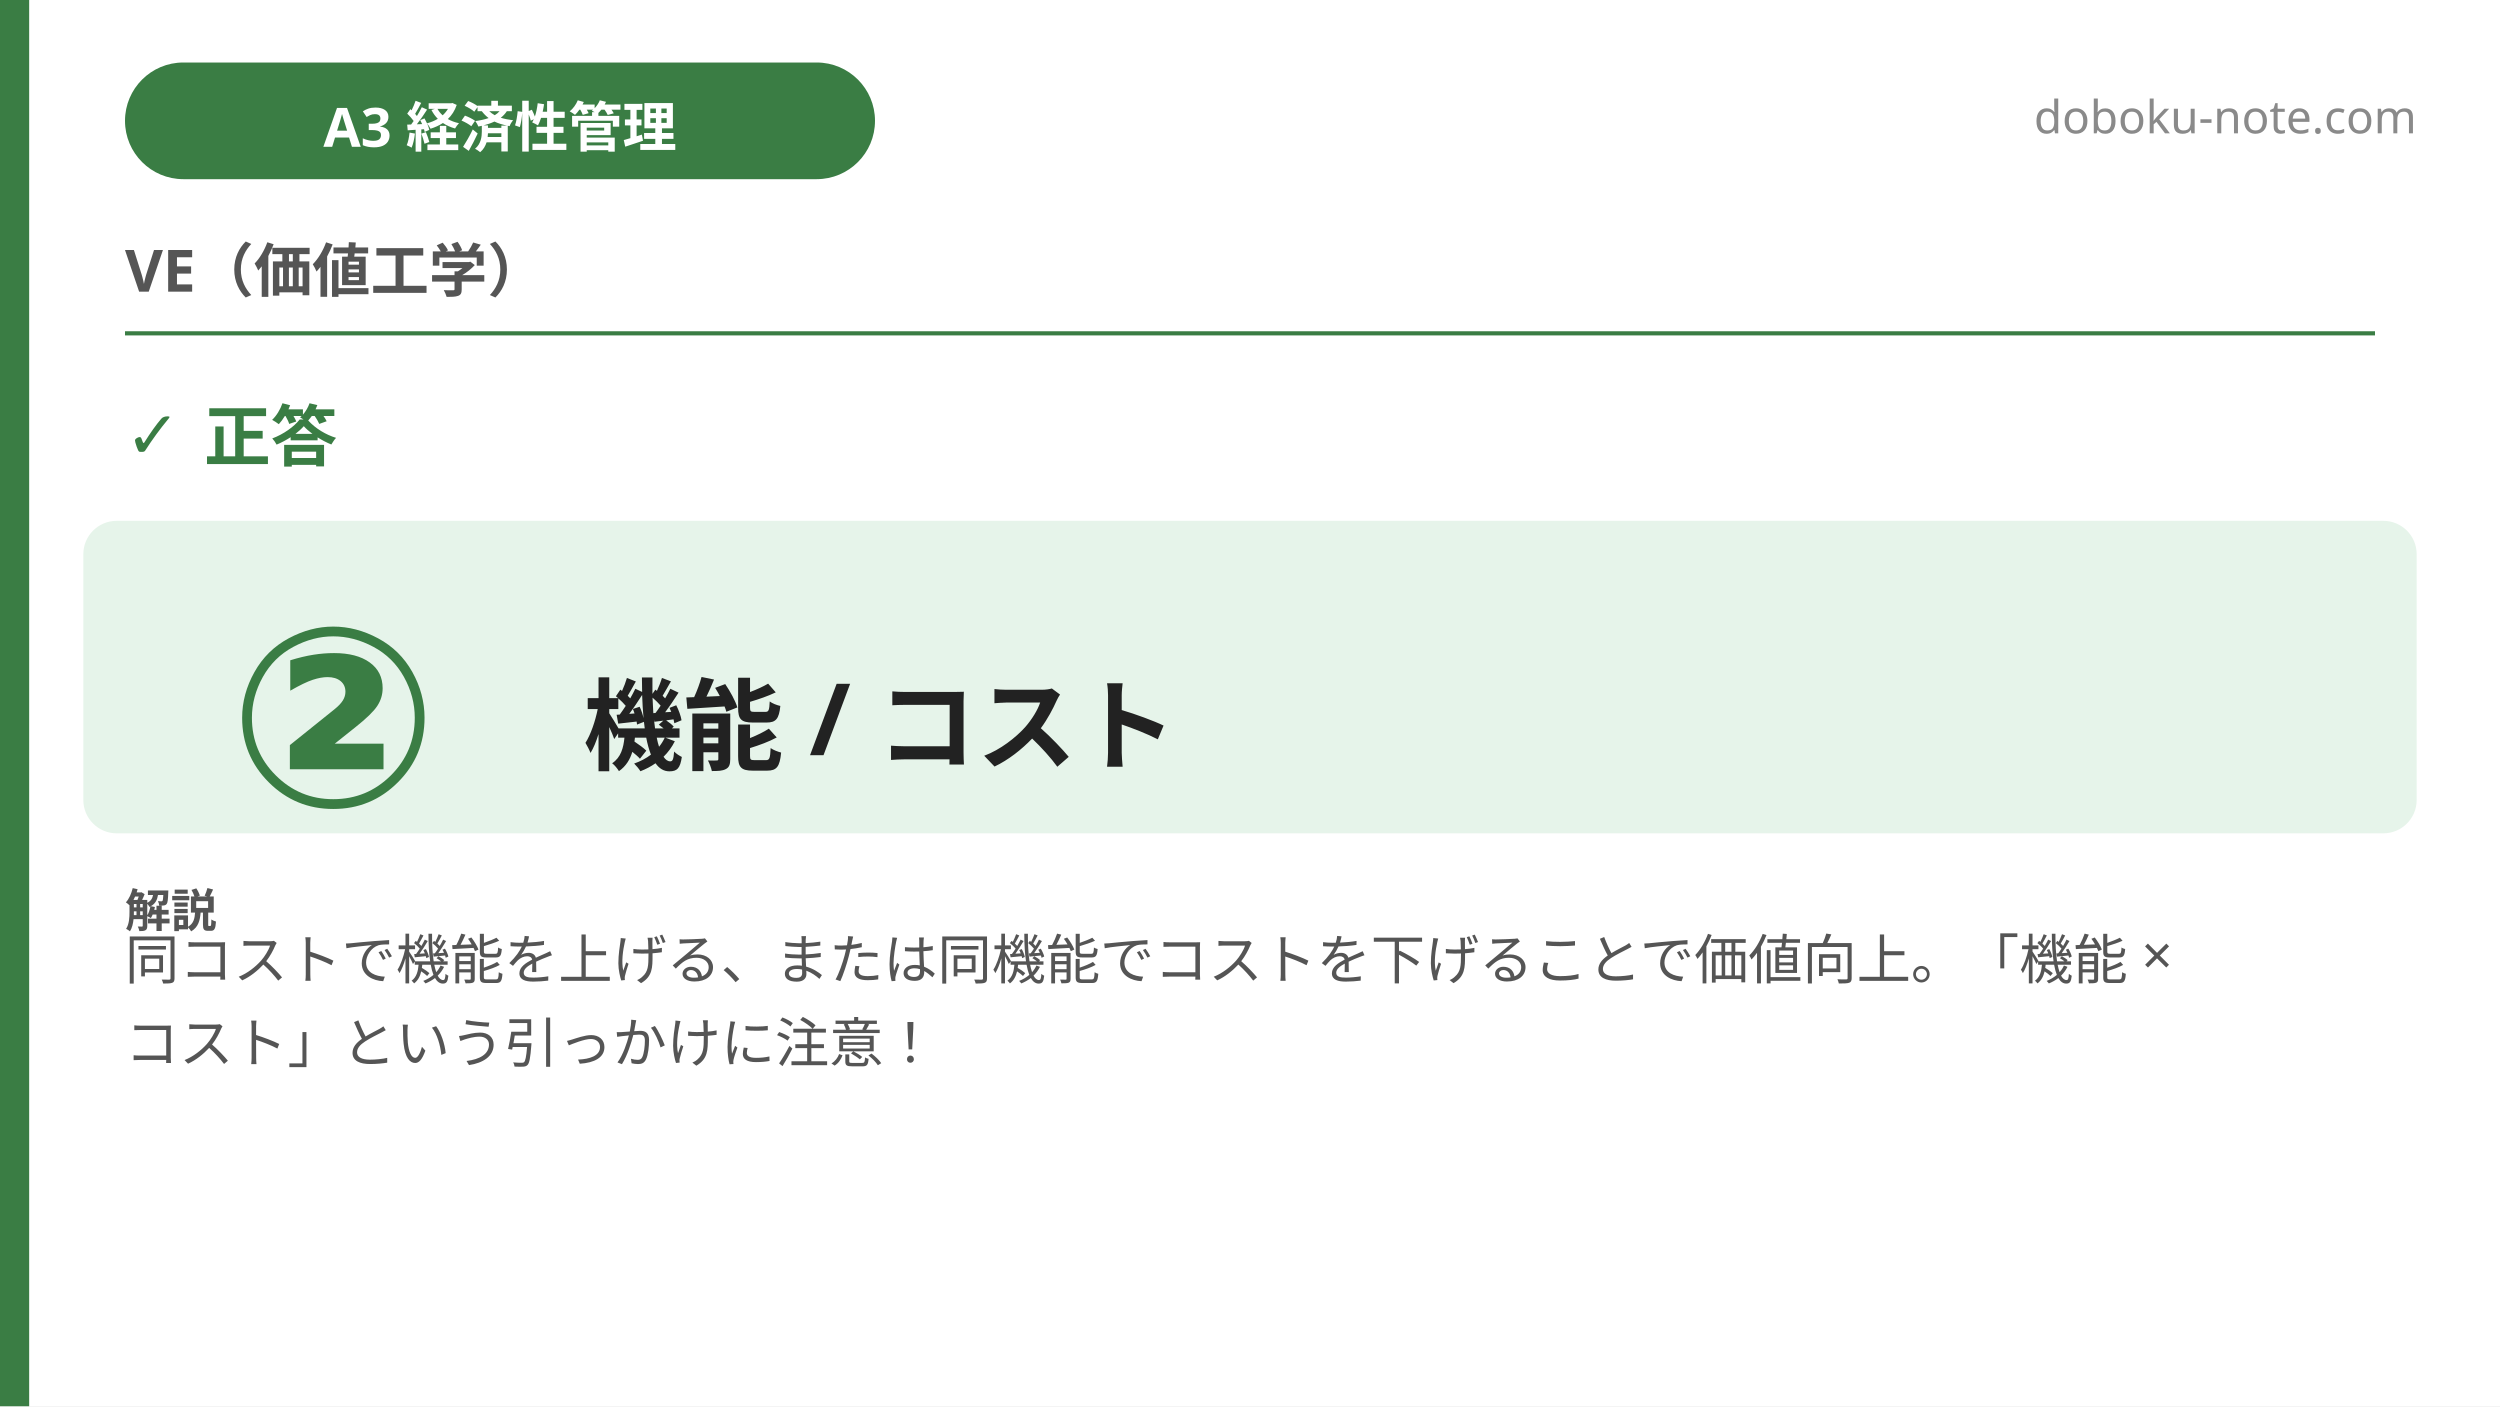
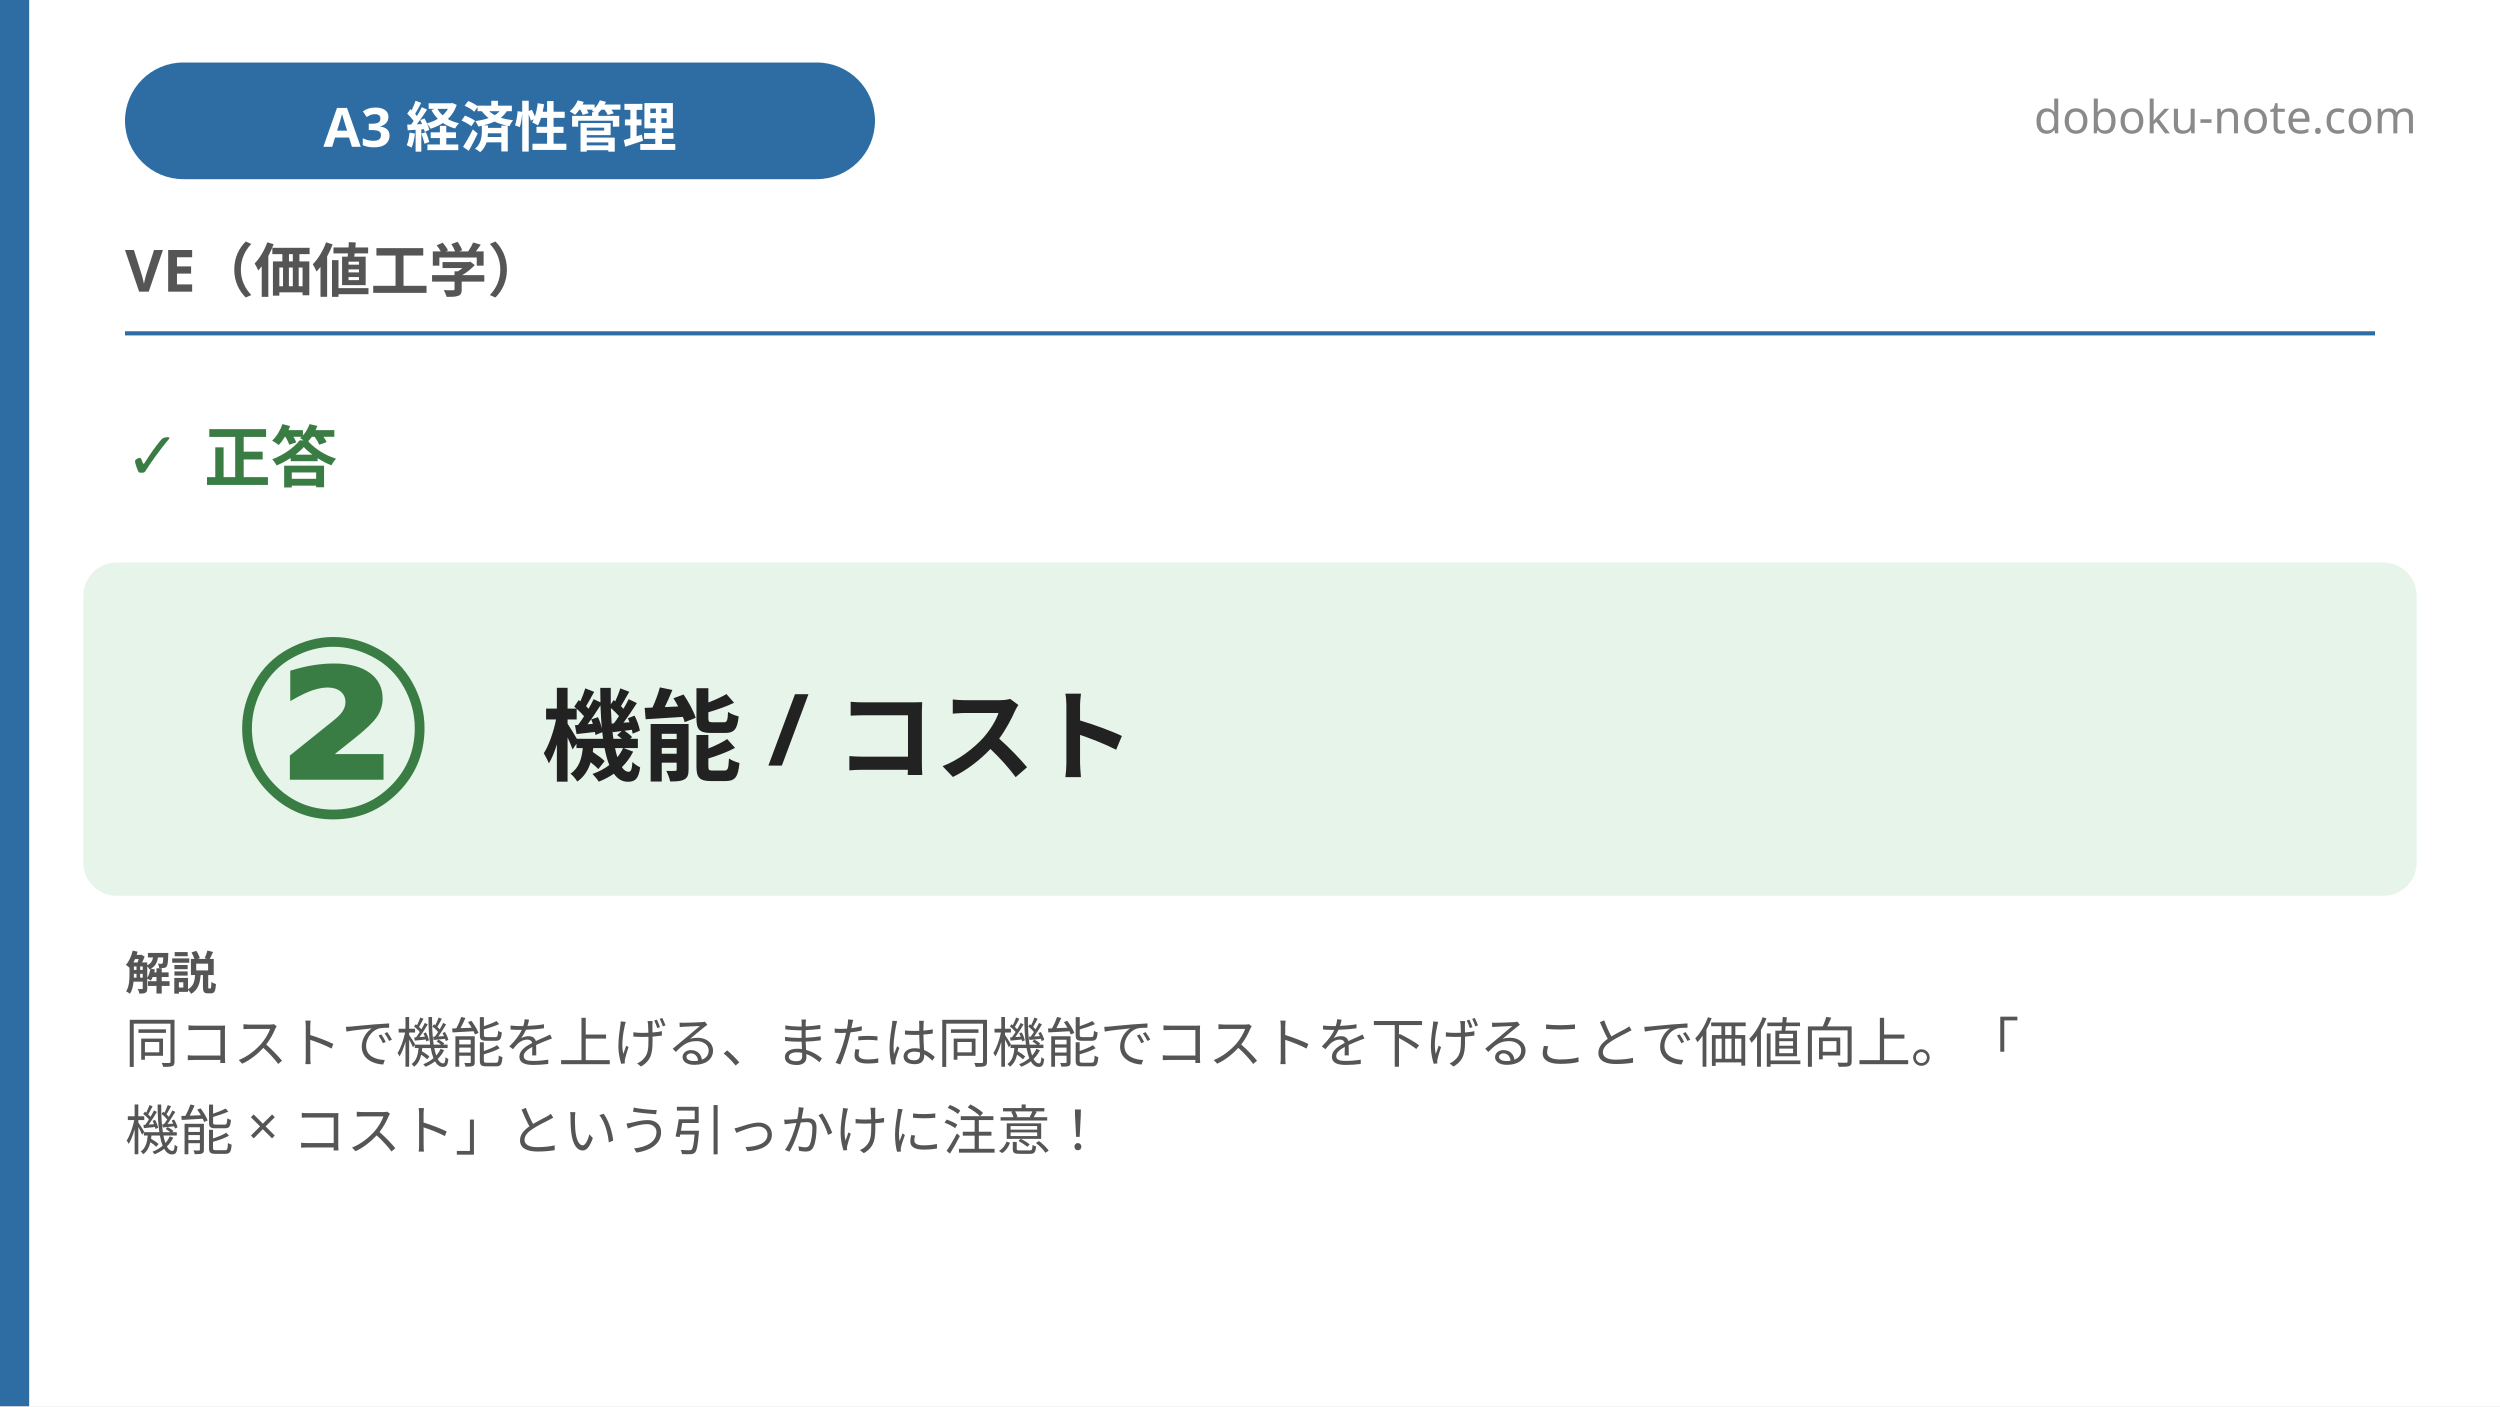
<svg xmlns="http://www.w3.org/2000/svg" width="1200" height="675" viewBox="0 0 1200 675">
  <rect x="0" y="0" width="1200" height="675" fill="#ffffff" />
-   <rect x="0" y="0" width="14" height="675" fill="#3a7d44" />
-   <rect x="60" y="30" width="360" height="56" rx="28" fill="#3a7d44" />
+   <rect x="0" y="0" width="14" height="675" fill="#2e6da4" />
+   <rect x="60" y="30" width="360" height="56" rx="28" fill="#2e6da4" />
  <text x="240" y="58" font-family="'Hiragino Sans', 'Hiragino Kaku Gothic ProN', 'Yu Gothic', 'Noto Sans JP', sans-serif" font-size="26" font-weight="700" fill="#ffffff" text-anchor="middle" dominant-baseline="central">A3 経済性管理</text>
  <text x="1160" y="64" font-family="'Hiragino Sans', 'Hiragino Kaku Gothic ProN', 'Yu Gothic', 'Noto Sans JP', sans-serif" font-size="22" fill="#8a8a8a" text-anchor="end">doboku-note.com</text>
  <text x="60" y="140" font-family="'Hiragino Sans', 'Hiragino Kaku Gothic ProN', 'Yu Gothic', 'Noto Sans JP', sans-serif" font-size="28" font-weight="700" fill="#555555">VE（価値工学）</text>
-   <line x1="60" y1="160" x2="1140" y2="160" stroke="#3a7d44" stroke-width="2" />
-   <text x="60" y="220" font-family="'Hiragino Sans', 'Hiragino Kaku Gothic ProN', 'Yu Gothic', 'Noto Sans JP', sans-serif" font-size="32" font-weight="800" fill="#3a7d44">✓ 正答</text>
-   <rect x="40" y="250" width="1120" height="150" rx="16" fill="#e6f4ea" />
-   <text x="160" y="345" font-family="'Hiragino Sans', 'Hiragino Kaku Gothic ProN', 'Yu Gothic', 'Noto Sans JP', sans-serif" font-size="120" font-weight="900" fill="#3a7d44" text-anchor="middle" dominant-baseline="central">②</text>
-   <text x="280" y="345" font-family="'Hiragino Sans', 'Hiragino Kaku Gothic ProN', 'Yu Gothic', 'Noto Sans JP', sans-serif" font-size="48" font-weight="700" fill="#222222" dominant-baseline="central">機能 / コスト</text>
-   <text x="60" y="445" font-family="'Hiragino Sans', 'Hiragino Kaku Gothic ProN', 'Yu Gothic', 'Noto Sans JP', sans-serif" font-size="22" font-weight="700" fill="#555555">解説</text>
+   <line x1="60" y1="160" x2="1140" y2="160" stroke="#2e6da4" stroke-width="2" />
+   <text x="60" y="230" font-family="'Hiragino Sans', 'Hiragino Kaku Gothic ProN', 'Yu Gothic', 'Noto Sans JP', sans-serif" font-size="32" font-weight="800" fill="#3a7d44">✓ 正答</text>
+   <rect x="40" y="270" width="1120" height="160" rx="16" fill="#e6f4ea" />
+   <text x="160" y="350" font-family="'Hiragino Sans', 'Hiragino Kaku Gothic ProN', 'Yu Gothic', 'Noto Sans JP', sans-serif" font-size="120" font-weight="900" fill="#3a7d44" text-anchor="middle" dominant-baseline="central">②</text>
+   <text x="260" y="350" font-family="'Hiragino Sans', 'Hiragino Kaku Gothic ProN', 'Yu Gothic', 'Noto Sans JP', sans-serif" font-size="48" font-weight="700" fill="#222222" dominant-baseline="central">機能 / コスト</text>
+   <text x="60" y="475" font-family="'Hiragino Sans', 'Hiragino Kaku Gothic ProN', 'Yu Gothic', 'Noto Sans JP', sans-serif" font-size="22" font-weight="700" fill="#555555">解説</text>
  <text font-family="'Hiragino Sans', 'Hiragino Kaku Gothic ProN', 'Yu Gothic', 'Noto Sans JP', sans-serif" font-size="26" fill="#555555">
-     <tspan x="60" y="470">同コストで機能を上げる、または同機能でコストを下げることで価値向上。「機能 × </tspan>
-     <tspan x="60" y="510">コスト」という引っかけに注意！</tspan>
+     <tspan x="60" y="510">同コストで機能を上げる、または同機能でコストを下げることで価値向上。「</tspan>
+     <tspan x="60" y="552">機能 × コスト」という引っかけに注意！</tspan>
  </text>
</svg>
